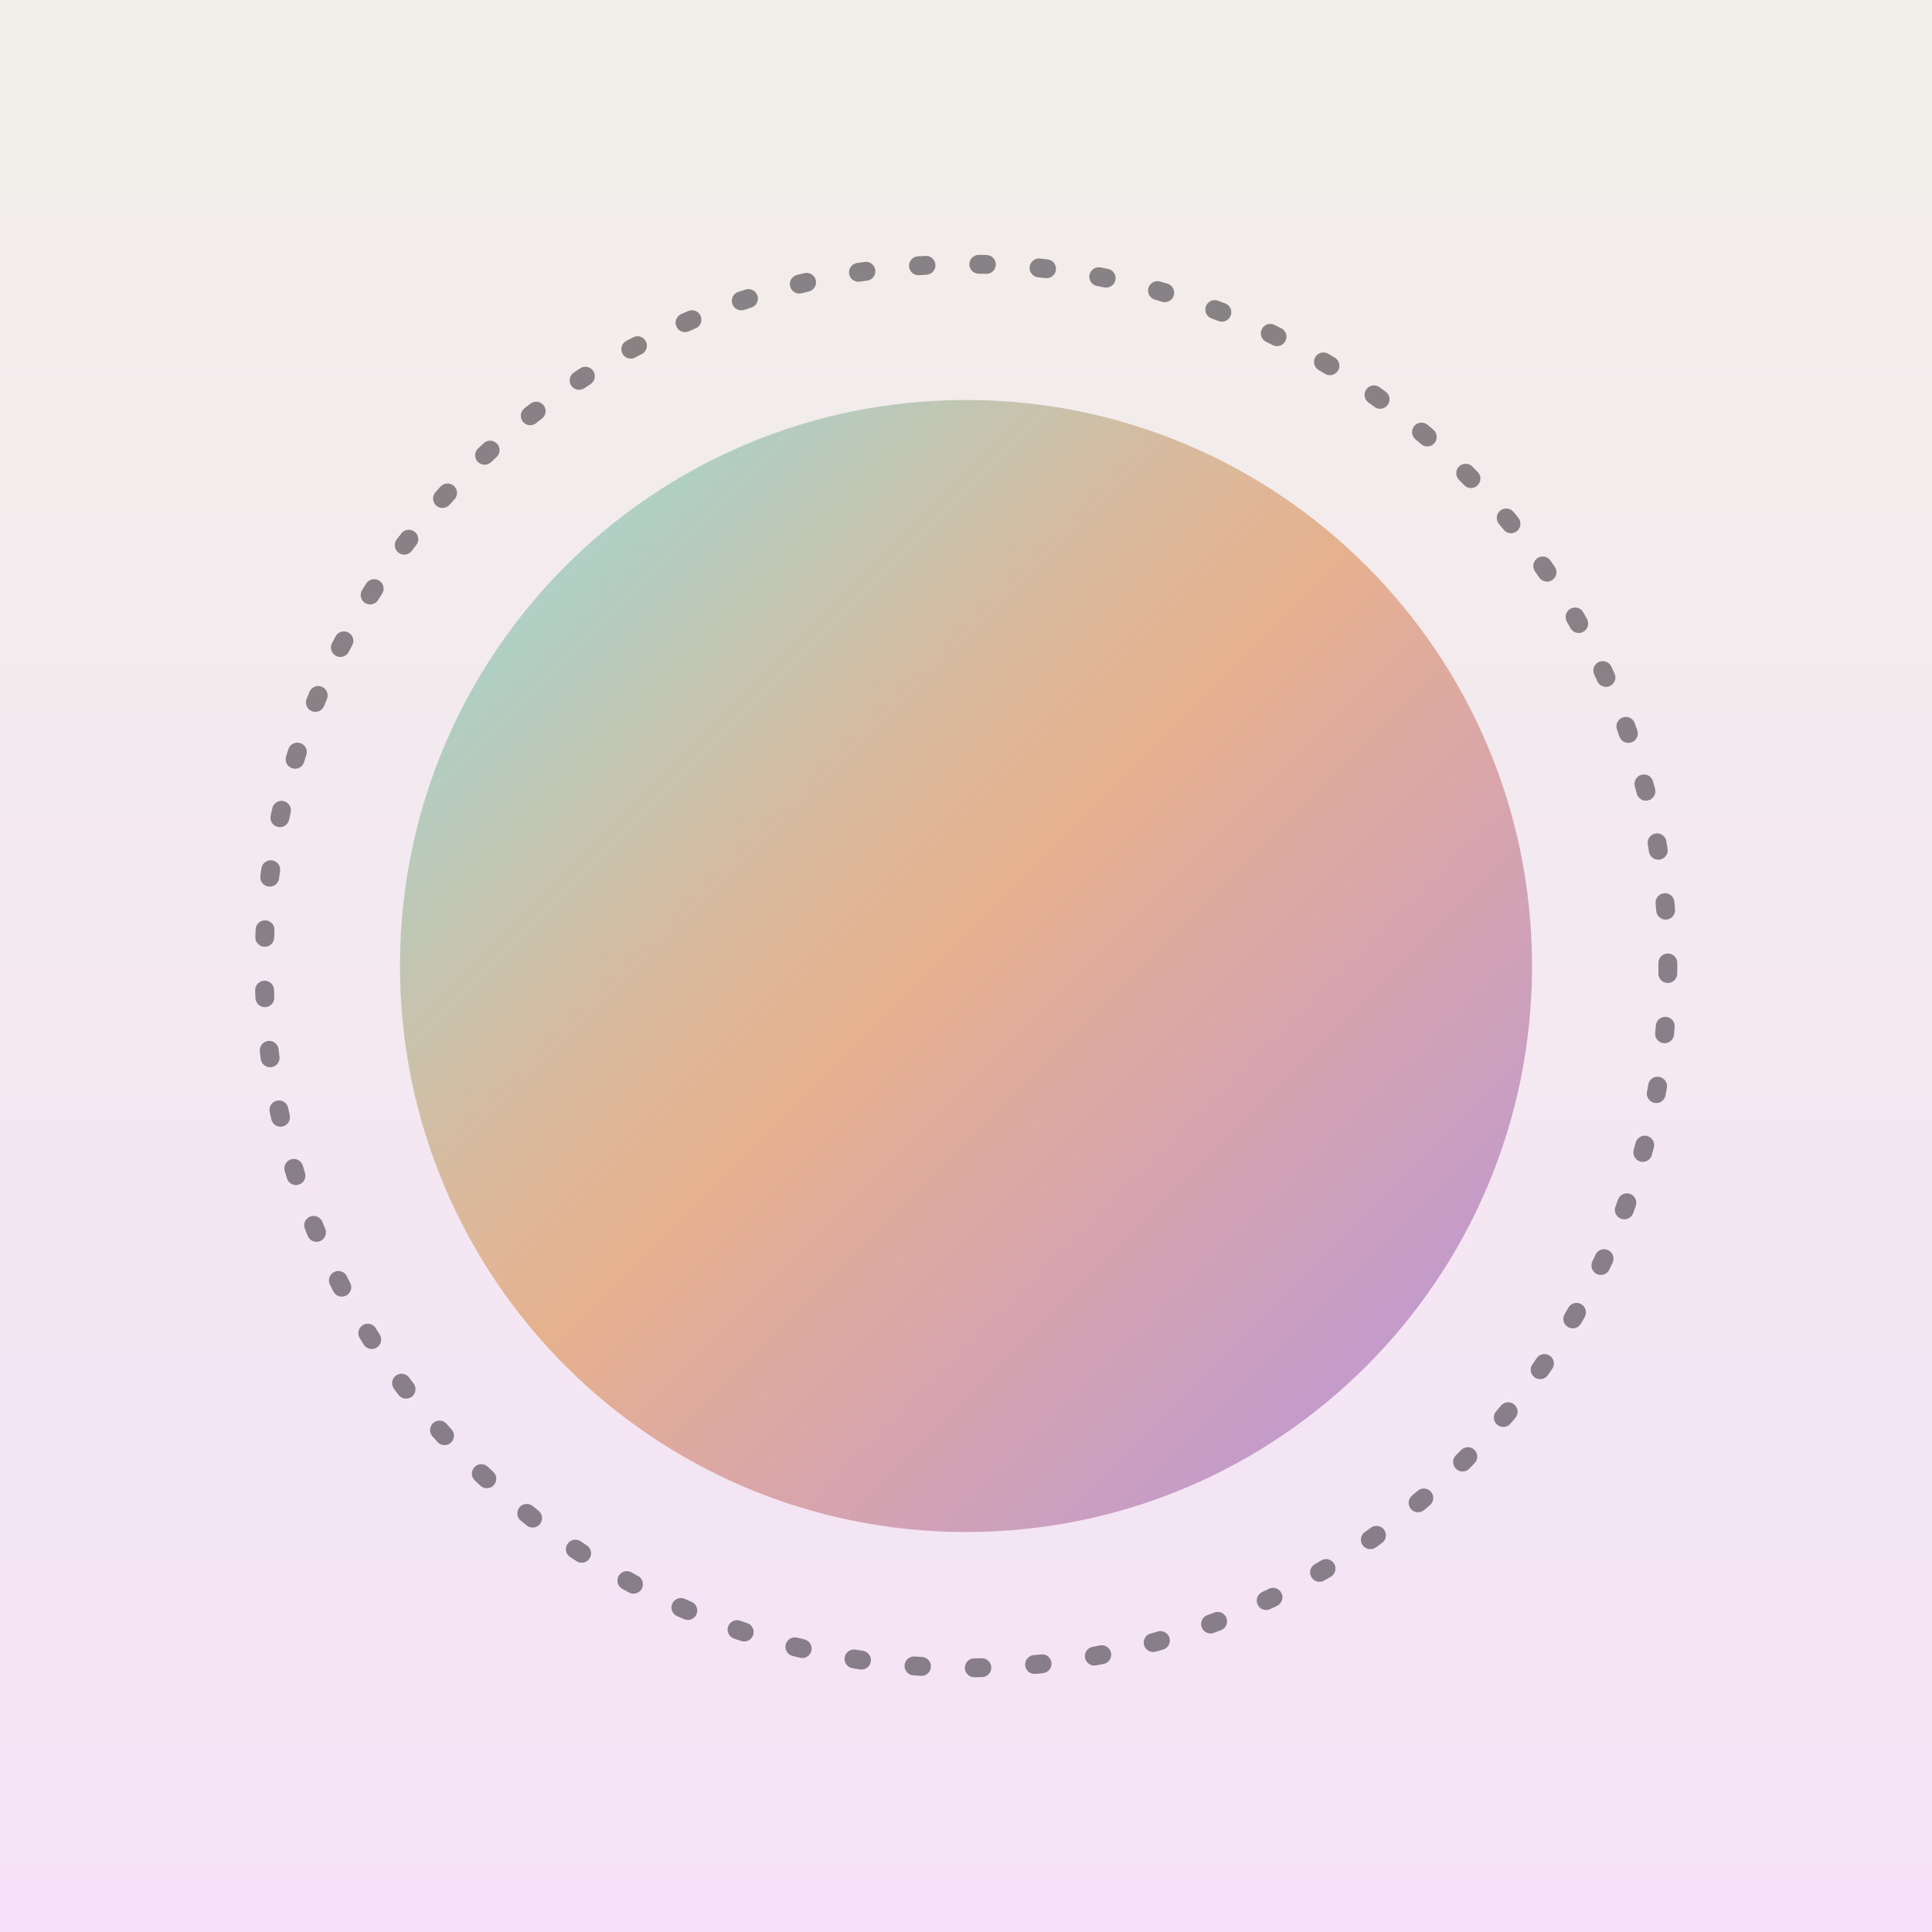
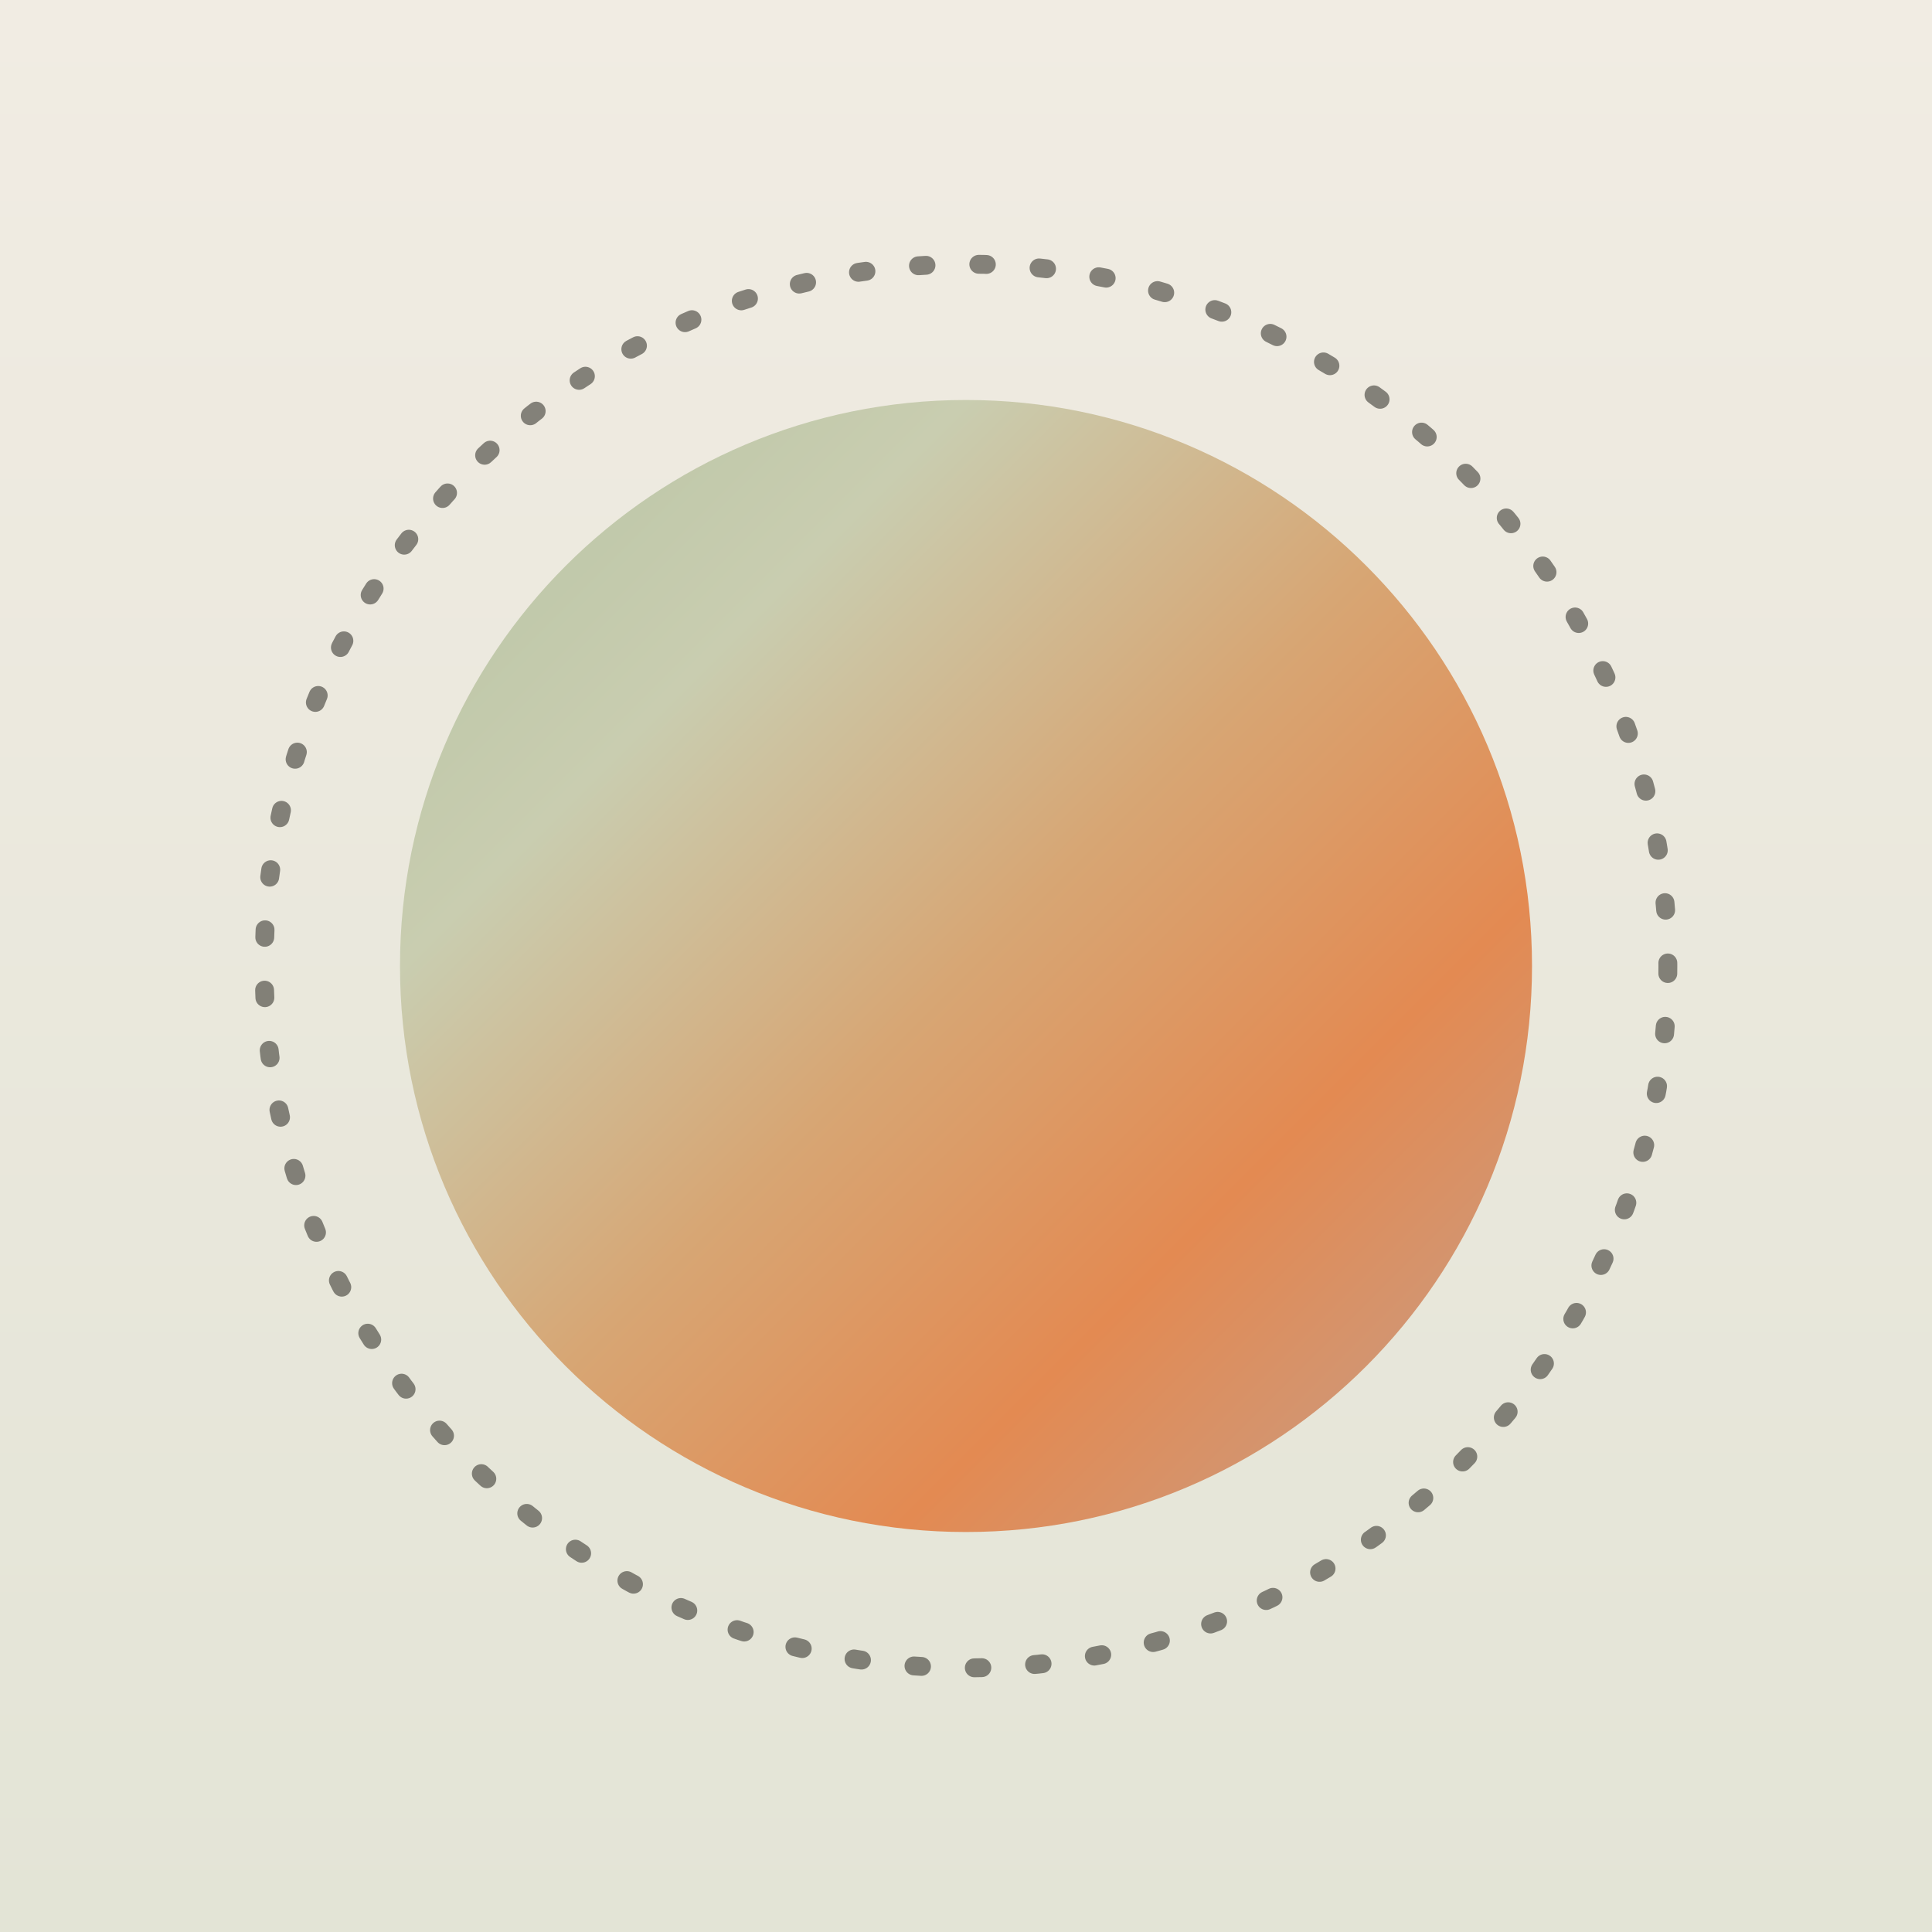
<svg xmlns="http://www.w3.org/2000/svg" viewBox="0 0 512 512">
  <defs>
    <linearGradient id="bg" x1="0" y1="0" x2="0" y2="1">
-       <stop offset="0" stop-color="#F2EFE9" />
-       <stop offset="1" stop-color="#F5E2F8" />
+       <stop offset="0" stop-color="#F1ECE3" />
+       <stop offset="1" stop-color="#E3E4D6" />
    </linearGradient>
    <linearGradient id="sig" x1="0" y1="0" x2="1" y2="1">
-       <stop offset="0" stop-color="#BED9DE" />
-       <stop offset="0.16" stop-color="#B0CEC2" />
-       <stop offset="0.38" stop-color="#DBB99C" />
-       <stop offset="0.48" stop-color="#E6B18E" />
-       <stop offset="0.64" stop-color="#DAA6A8" />
-       <stop offset="0.84" stop-color="#C59CC8" />
-       <stop offset="1" stop-color="#C098D6" />
+       <stop offset="0" stop-color="#B5C3A3" />
+       <stop offset="0.25" stop-color="#C9CDB0" />
+       <stop offset="0.5" stop-color="#D7A674" />
+       <stop offset="0.72" stop-color="#E38A52" />
+       <stop offset="1" stop-color="#C2A08F" />
    </linearGradient>
  </defs>
  <rect width="512" height="512" fill="url(#bg)" />
  <circle cx="256" cy="256" r="150" fill="url(#sig)" />
-   <circle cx="256" cy="256" r="186" fill="none" stroke="#2F2A31" stroke-width="5" stroke-dasharray="2 14" stroke-linecap="round" opacity="0.55" />
+   <circle cx="256" cy="256" r="186" fill="none" stroke="#2B2A24" stroke-width="5" stroke-dasharray="2 14" stroke-linecap="round" opacity="0.55" />
</svg>
